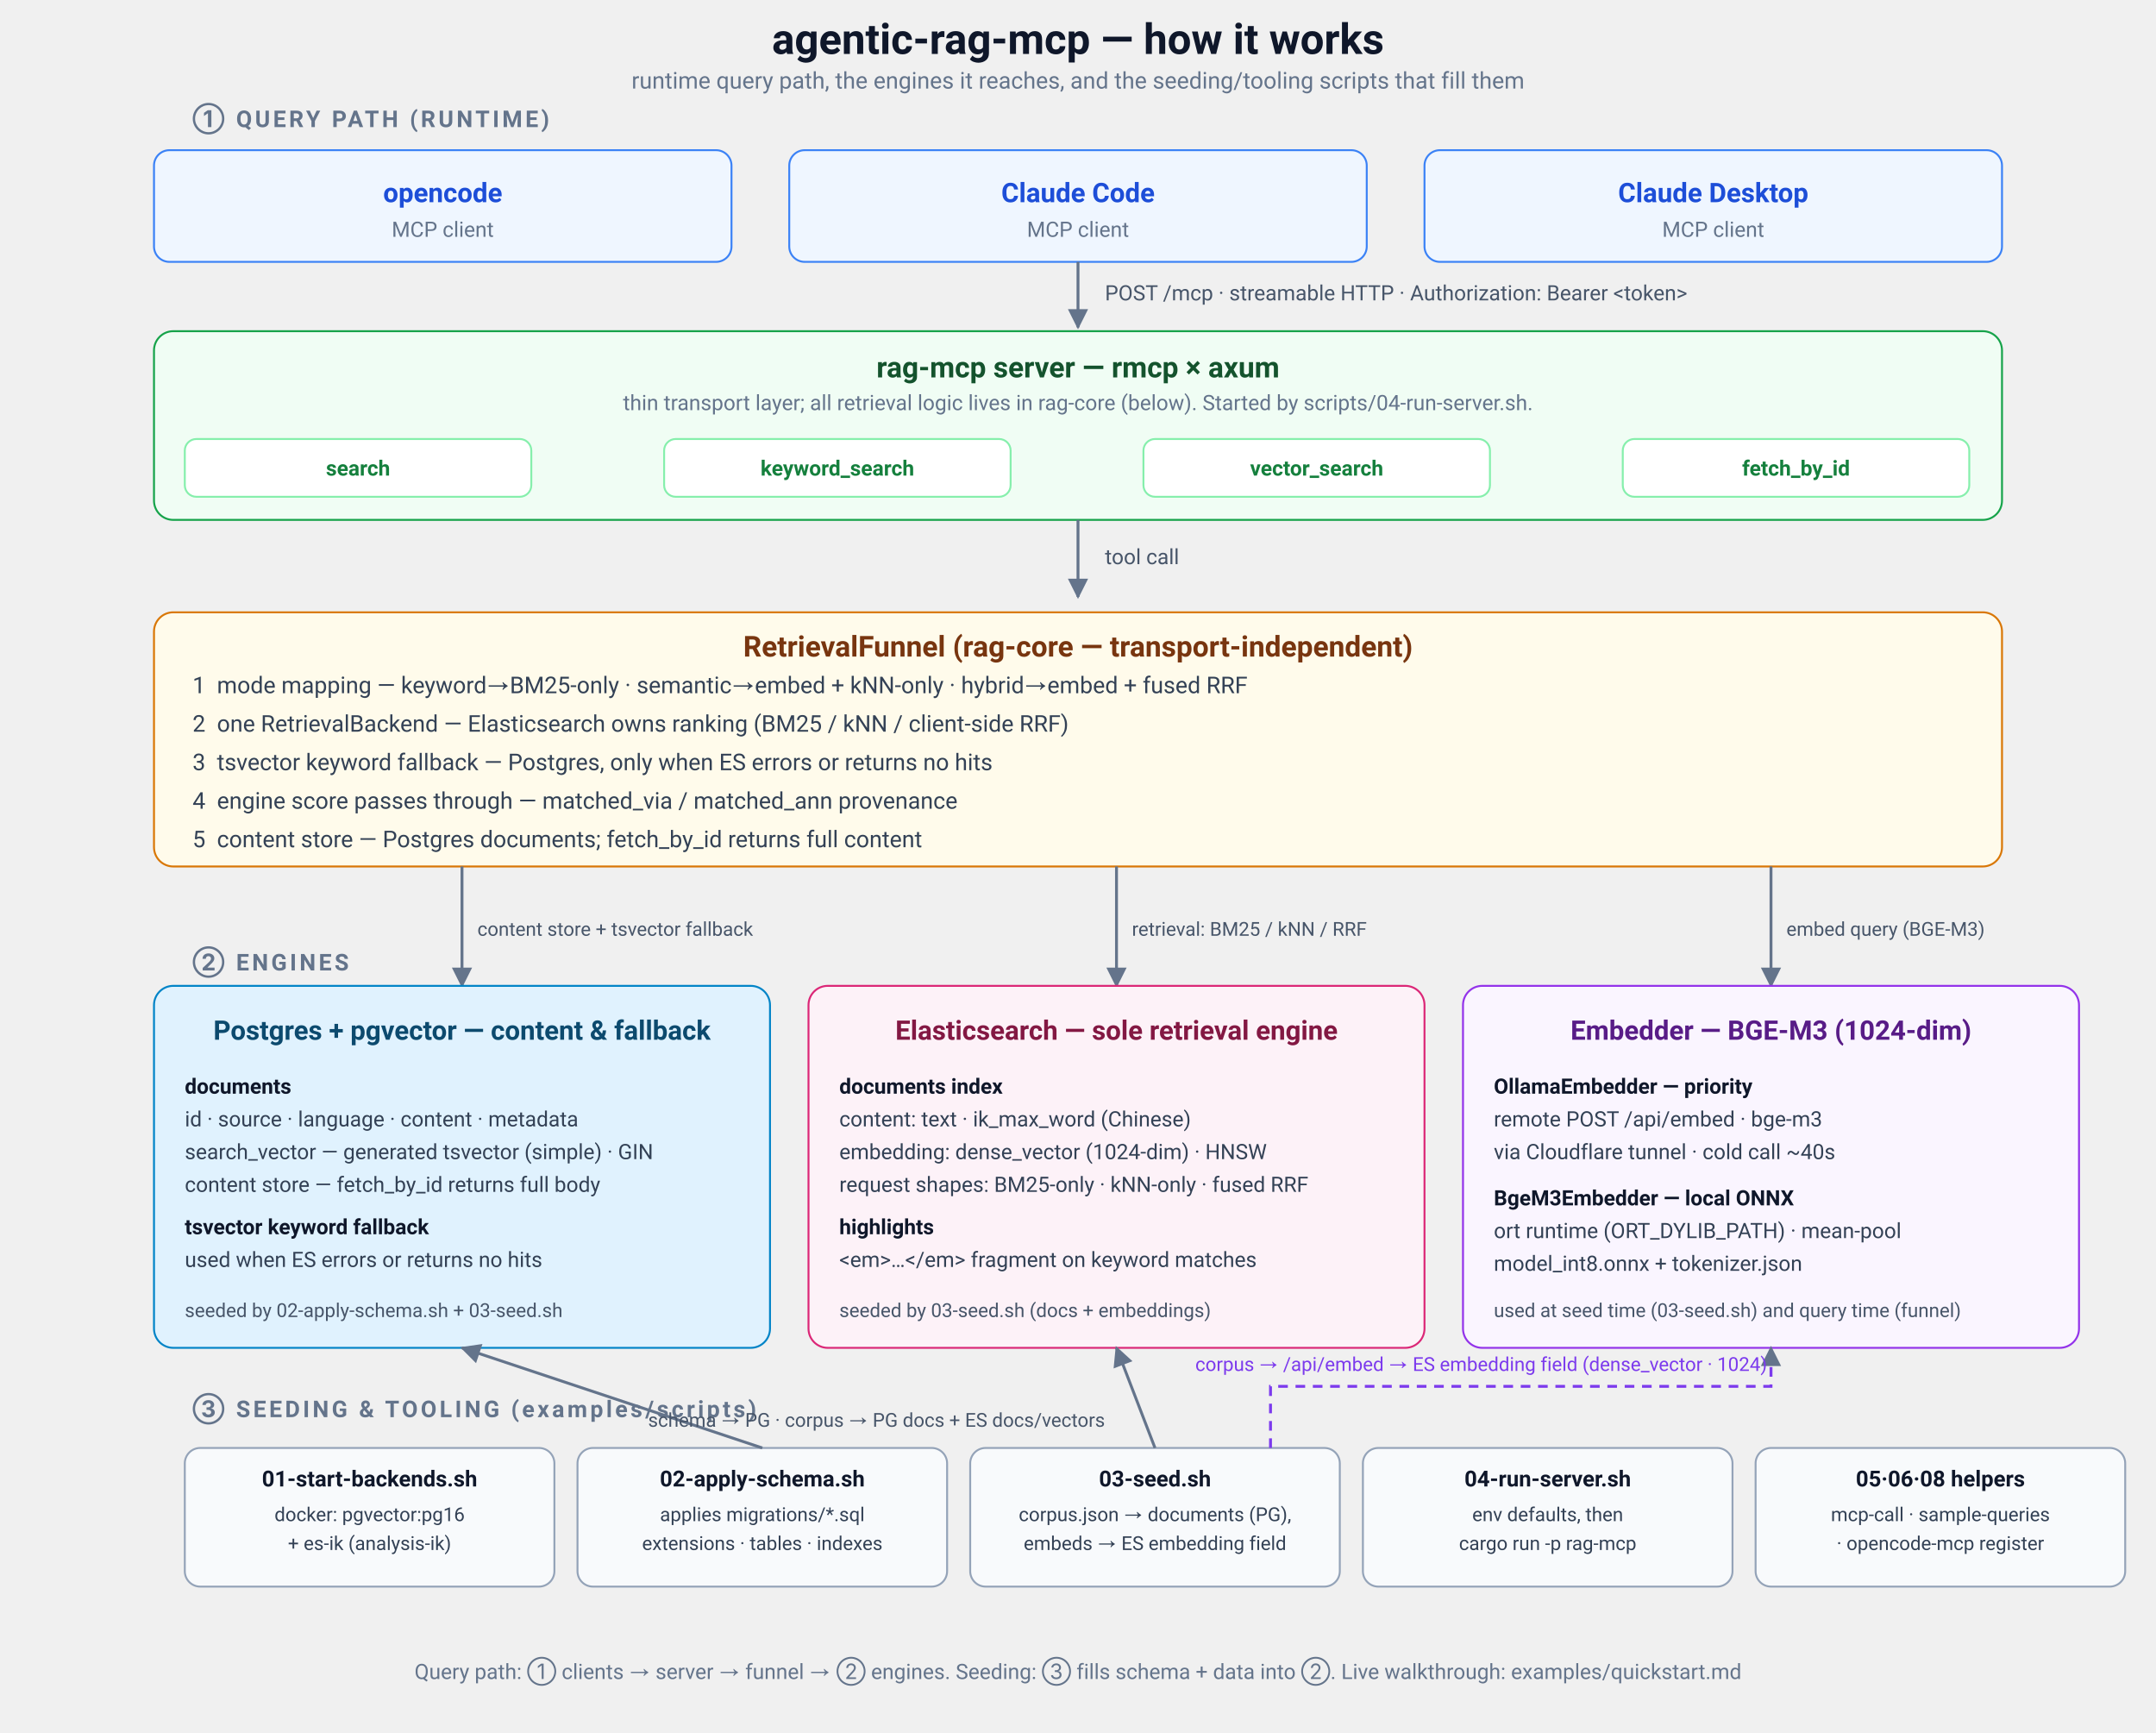
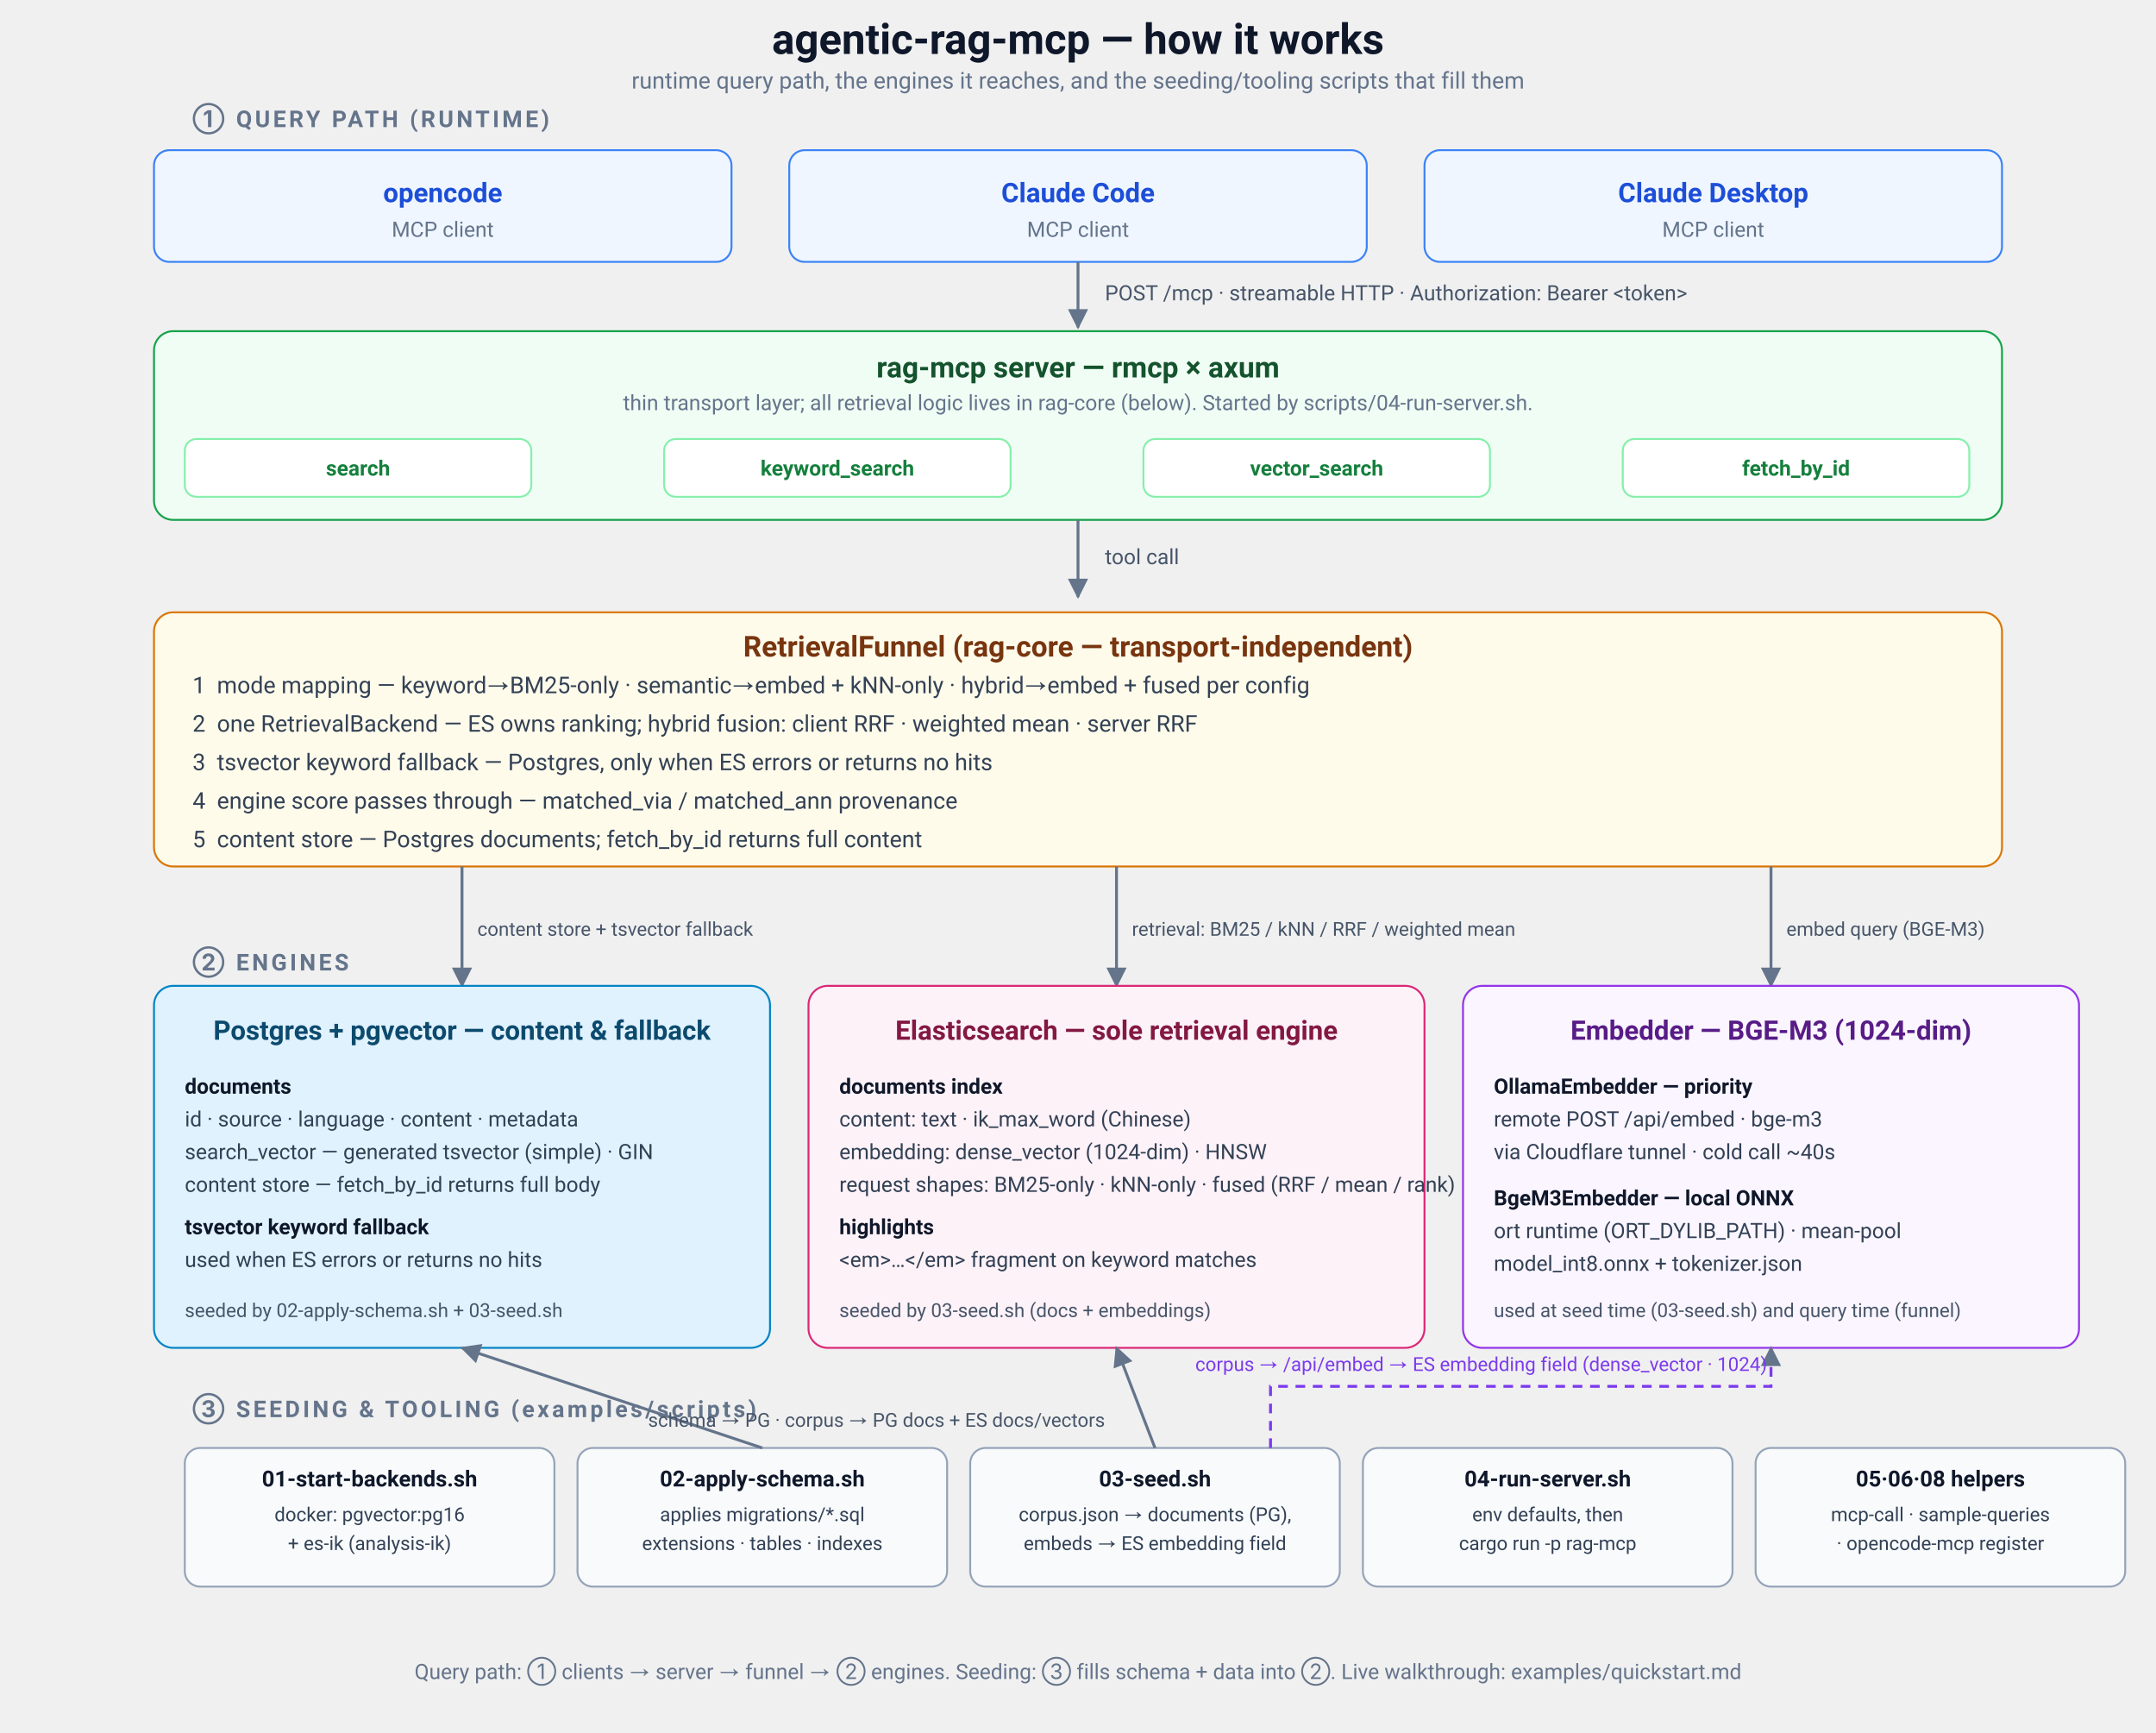
<svg xmlns="http://www.w3.org/2000/svg" viewBox="0 0 1120 900" font-family="ui-sans-serif, system-ui, -apple-system, 'Segoe UI', Roboto, Helvetica, Arial, sans-serif">
  <defs>
    <marker id="arrow" viewBox="0 0 10 10" refX="9" refY="5" markerWidth="7" markerHeight="7" orient="auto">
      <path d="M0,0 L10,5 L0,10 z" fill="#64748b" />
    </marker>
  </defs>
  <text x="560" y="28" text-anchor="middle" font-size="22" font-weight="700" fill="#0f172a">agentic-rag-mcp — how it works</text>
  <text x="560" y="46" text-anchor="middle" font-size="12" fill="#64748b">runtime query path, the engines it reaches, and the seeding/tooling scripts that fill them</text>
  <text x="100" y="66" font-size="12" font-weight="700" fill="#64748b" letter-spacing="1.5">① QUERY PATH (RUNTIME)</text>
  <g fill="#eff6ff" stroke="#3b82f6">
    <rect x="80" y="78" width="300" height="58" rx="8" />
    <rect x="410" y="78" width="300" height="58" rx="8" />
    <rect x="740" y="78" width="300" height="58" rx="8" />
  </g>
  <text x="230" y="105" text-anchor="middle" font-size="14" font-weight="700" fill="#1d4ed8">opencode</text>
  <text x="230" y="123" text-anchor="middle" font-size="11" fill="#64748b">MCP client</text>
  <text x="560" y="105" text-anchor="middle" font-size="14" font-weight="700" fill="#1d4ed8">Claude Code</text>
  <text x="560" y="123" text-anchor="middle" font-size="11" fill="#64748b">MCP client</text>
  <text x="890" y="105" text-anchor="middle" font-size="14" font-weight="700" fill="#1d4ed8">Claude Desktop</text>
  <text x="890" y="123" text-anchor="middle" font-size="11" fill="#64748b">MCP client</text>
  <line x1="560" y1="136" x2="560" y2="170" stroke="#64748b" stroke-width="1.5" marker-end="url(#arrow)" />
  <text x="574" y="156" font-size="11" fill="#475569">POST /mcp · streamable HTTP · Authorization: Bearer &lt;token&gt;</text>
  <rect x="80" y="172" width="960" height="98" rx="10" fill="#f0fdf4" stroke="#16a34a" />
  <text x="560" y="196" text-anchor="middle" font-size="15" font-weight="700" fill="#14532d">rag-mcp server — rmcp × axum</text>
  <text x="560" y="213" text-anchor="middle" font-size="11" fill="#64748b">thin transport layer; all retrieval logic lives in rag-core (below). Started by scripts/04-run-server.sh.</text>
  <g fill="#ffffff" stroke="#86efac">
    <rect x="96" y="228" width="180" height="30" rx="6" />
    <rect x="345" y="228" width="180" height="30" rx="6" />
    <rect x="594" y="228" width="180" height="30" rx="6" />
    <rect x="843" y="228" width="180" height="30" rx="6" />
  </g>
  <text x="186" y="247" text-anchor="middle" font-size="11" font-weight="600" fill="#15803d">search</text>
  <text x="435" y="247" text-anchor="middle" font-size="11" font-weight="600" fill="#15803d">keyword_search</text>
  <text x="684" y="247" text-anchor="middle" font-size="11" font-weight="600" fill="#15803d">vector_search</text>
  <text x="933" y="247" text-anchor="middle" font-size="11" font-weight="600" fill="#15803d">fetch_by_id</text>
  <line x1="560" y1="270" x2="560" y2="310" stroke="#64748b" stroke-width="1.5" marker-end="url(#arrow)" />
  <text x="574" y="293" font-size="11" fill="#475569">tool call</text>
  <rect x="80" y="318" width="960" height="132" rx="10" fill="#fffbeb" stroke="#d97706" />
  <text x="560" y="341" text-anchor="middle" font-size="15" font-weight="700" fill="#78350f">RetrievalFunnel (rag-core — transport-independent)</text>
-   <text x="100" y="360" font-size="12" fill="#334155">1  mode mapping — keyword→BM25-only · semantic→embed + kNN-only · hybrid→embed + fused RRF</text>
-   <text x="100" y="380" font-size="12" fill="#334155">2  one RetrievalBackend — Elasticsearch owns ranking (BM25 / kNN / client-side RRF)</text>
+   <text x="100" y="360" font-size="12" fill="#334155">1  mode mapping — keyword→BM25-only · semantic→embed + kNN-only · hybrid→embed + fused per config</text>
+   <text x="100" y="380" font-size="12" fill="#334155">2  one RetrievalBackend — ES owns ranking; hybrid fusion: client RRF · weighted mean · server RRF</text>
  <text x="100" y="400" font-size="12" fill="#334155">3  tsvector keyword fallback — Postgres, only when ES errors or returns no hits</text>
  <text x="100" y="420" font-size="12" fill="#334155">4  engine score passes through — matched_via / matched_ann provenance</text>
  <text x="100" y="440" font-size="12" fill="#334155">5  content store — Postgres documents; fetch_by_id returns full content</text>
  <line x1="240" y1="450" x2="240" y2="512" stroke="#64748b" stroke-width="1.5" marker-end="url(#arrow)" />
  <line x1="580" y1="450" x2="580" y2="512" stroke="#64748b" stroke-width="1.5" marker-end="url(#arrow)" />
  <line x1="920" y1="450" x2="920" y2="512" stroke="#64748b" stroke-width="1.5" marker-end="url(#arrow)" />
  <text x="248" y="486" font-size="10" fill="#475569">content store + tsvector fallback</text>
-   <text x="588" y="486" font-size="10" fill="#475569">retrieval: BM25 / kNN / RRF</text>
+   <text x="588" y="486" font-size="10" fill="#475569">retrieval: BM25 / kNN / RRF / weighted mean</text>
  <text x="928" y="486" font-size="10" fill="#475569">embed query (BGE-M3)</text>
  <text x="100" y="504" font-size="12" font-weight="700" fill="#64748b" letter-spacing="1.5">② ENGINES</text>
  <rect x="80" y="512" width="320" height="188" rx="10" fill="#e0f2fe" stroke="#0284c7" />
  <text x="240" y="540" text-anchor="middle" font-size="14" font-weight="700" fill="#0c4a6e">Postgres + pgvector — content &amp; fallback</text>
  <text x="96" y="568" font-size="11" font-weight="600" fill="#0f172a">documents</text>
  <text x="96" y="585" font-size="11" fill="#334155">id · source · language · content · metadata</text>
  <text x="96" y="602" font-size="11" fill="#334155">search_vector — generated tsvector (simple) · GIN</text>
  <text x="96" y="619" font-size="11" fill="#334155">content store — fetch_by_id returns full body</text>
  <text x="96" y="641" font-size="11" font-weight="600" fill="#0f172a">tsvector keyword fallback</text>
  <text x="96" y="658" font-size="11" fill="#334155">used when ES errors or returns no hits</text>
  <text x="96" y="684" font-size="10" fill="#475569">seeded by 02-apply-schema.sh + 03-seed.sh</text>
  <rect x="420" y="512" width="320" height="188" rx="10" fill="#fdf2f8" stroke="#db2777" />
  <text x="580" y="540" text-anchor="middle" font-size="14" font-weight="700" fill="#831843">Elasticsearch — sole retrieval engine</text>
  <text x="436" y="568" font-size="11" font-weight="600" fill="#0f172a">documents index</text>
  <text x="436" y="585" font-size="11" fill="#334155">content: text · ik_max_word (Chinese)</text>
  <text x="436" y="602" font-size="11" fill="#334155">embedding: dense_vector (1024-dim) · HNSW</text>
-   <text x="436" y="619" font-size="11" fill="#334155">request shapes: BM25-only · kNN-only · fused RRF</text>
+   <text x="436" y="619" font-size="11" fill="#334155">request shapes: BM25-only · kNN-only · fused (RRF / mean / rank)</text>
  <text x="436" y="641" font-size="11" font-weight="600" fill="#0f172a">highlights</text>
  <text x="436" y="658" font-size="11" fill="#334155">&lt;em&gt;…&lt;/em&gt; fragment on keyword matches</text>
  <text x="436" y="684" font-size="10" fill="#475569">seeded by 03-seed.sh (docs + embeddings)</text>
  <rect x="760" y="512" width="320" height="188" rx="10" fill="#faf5ff" stroke="#9333ea" />
  <text x="920" y="540" text-anchor="middle" font-size="14" font-weight="700" fill="#581c87">Embedder — BGE-M3 (1024-dim)</text>
  <text x="776" y="568" font-size="11" font-weight="600" fill="#0f172a">OllamaEmbedder — priority</text>
  <text x="776" y="585" font-size="11" fill="#334155">remote POST /api/embed · bge-m3</text>
  <text x="776" y="602" font-size="11" fill="#334155">via Cloudflare tunnel · cold call ~40s</text>
  <text x="776" y="626" font-size="11" font-weight="600" fill="#0f172a">BgeM3Embedder — local ONNX</text>
  <text x="776" y="643" font-size="11" fill="#334155">ort runtime (ORT_DYLIB_PATH) · mean-pool</text>
  <text x="776" y="660" font-size="11" fill="#334155">model_int8.onnx + tokenizer.json</text>
  <text x="776" y="684" font-size="10" fill="#475569">used at seed time (03-seed.sh) and query time (funnel)</text>
  <text x="100" y="736" font-size="12" font-weight="700" fill="#64748b" letter-spacing="1.5">③ SEEDING &amp; TOOLING (examples/scripts)</text>
  <g fill="#f8fafc" stroke="#94a3b8">
    <rect x="96" y="752" width="192" height="72" rx="8" />
    <rect x="300" y="752" width="192" height="72" rx="8" />
    <rect x="504" y="752" width="192" height="72" rx="8" />
    <rect x="708" y="752" width="192" height="72" rx="8" />
    <rect x="912" y="752" width="192" height="72" rx="8" />
  </g>
  <text x="192" y="772" text-anchor="middle" font-size="11.5" font-weight="700" fill="#0f172a">01-start-backends.sh</text>
  <text x="192" y="790" text-anchor="middle" font-size="10" fill="#334155">docker: pgvector:pg16</text>
  <text x="192" y="805" text-anchor="middle" font-size="10" fill="#334155">+ es-ik (analysis-ik)</text>
  <text x="396" y="772" text-anchor="middle" font-size="11.5" font-weight="700" fill="#0f172a">02-apply-schema.sh</text>
  <text x="396" y="790" text-anchor="middle" font-size="10" fill="#334155">applies migrations/*.sql</text>
  <text x="396" y="805" text-anchor="middle" font-size="10" fill="#334155">extensions · tables · indexes</text>
  <text x="600" y="772" text-anchor="middle" font-size="11.5" font-weight="700" fill="#0f172a">03-seed.sh</text>
  <text x="600" y="790" text-anchor="middle" font-size="10" fill="#334155">corpus.json → documents (PG),</text>
  <text x="600" y="805" text-anchor="middle" font-size="10" fill="#334155">embeds → ES embedding field</text>
  <text x="804" y="772" text-anchor="middle" font-size="11.5" font-weight="700" fill="#0f172a">04-run-server.sh</text>
  <text x="804" y="790" text-anchor="middle" font-size="10" fill="#334155">env defaults, then</text>
  <text x="804" y="805" text-anchor="middle" font-size="10" fill="#334155">cargo run -p rag-mcp</text>
  <text x="1008" y="772" text-anchor="middle" font-size="11.5" font-weight="700" fill="#0f172a">05·06·08 helpers</text>
  <text x="1008" y="790" text-anchor="middle" font-size="10" fill="#334155">mcp-call · sample-queries</text>
  <text x="1008" y="805" text-anchor="middle" font-size="10" fill="#334155">· opencode-mcp register</text>
  <line x1="600" y1="752" x2="580" y2="700" stroke="#64748b" stroke-width="1.5" marker-end="url(#arrow)" />
  <line x1="396" y1="752" x2="240" y2="700" stroke="#64748b" stroke-width="1.5" marker-end="url(#arrow)" />
  <polyline points="660,752 660,720 920,720 920,700" fill="none" stroke="#7c3aed" stroke-width="1.5" stroke-dasharray="5,4" marker-end="url(#arrow)" />
  <text x="574" y="741" text-anchor="end" font-size="10" fill="#475569">schema → PG · corpus → PG docs + ES docs/vectors</text>
  <text x="918" y="712" text-anchor="end" font-size="10" fill="#7c3aed">corpus → /api/embed → ES embedding field (dense_vector · 1024)</text>
  <text x="560" y="872" text-anchor="middle" font-size="11" fill="#64748b">Query path: ① clients → server → funnel → ② engines.  Seeding: ③ fills schema + data into ②.  Live walkthrough: examples/quickstart.md</text>
</svg>
